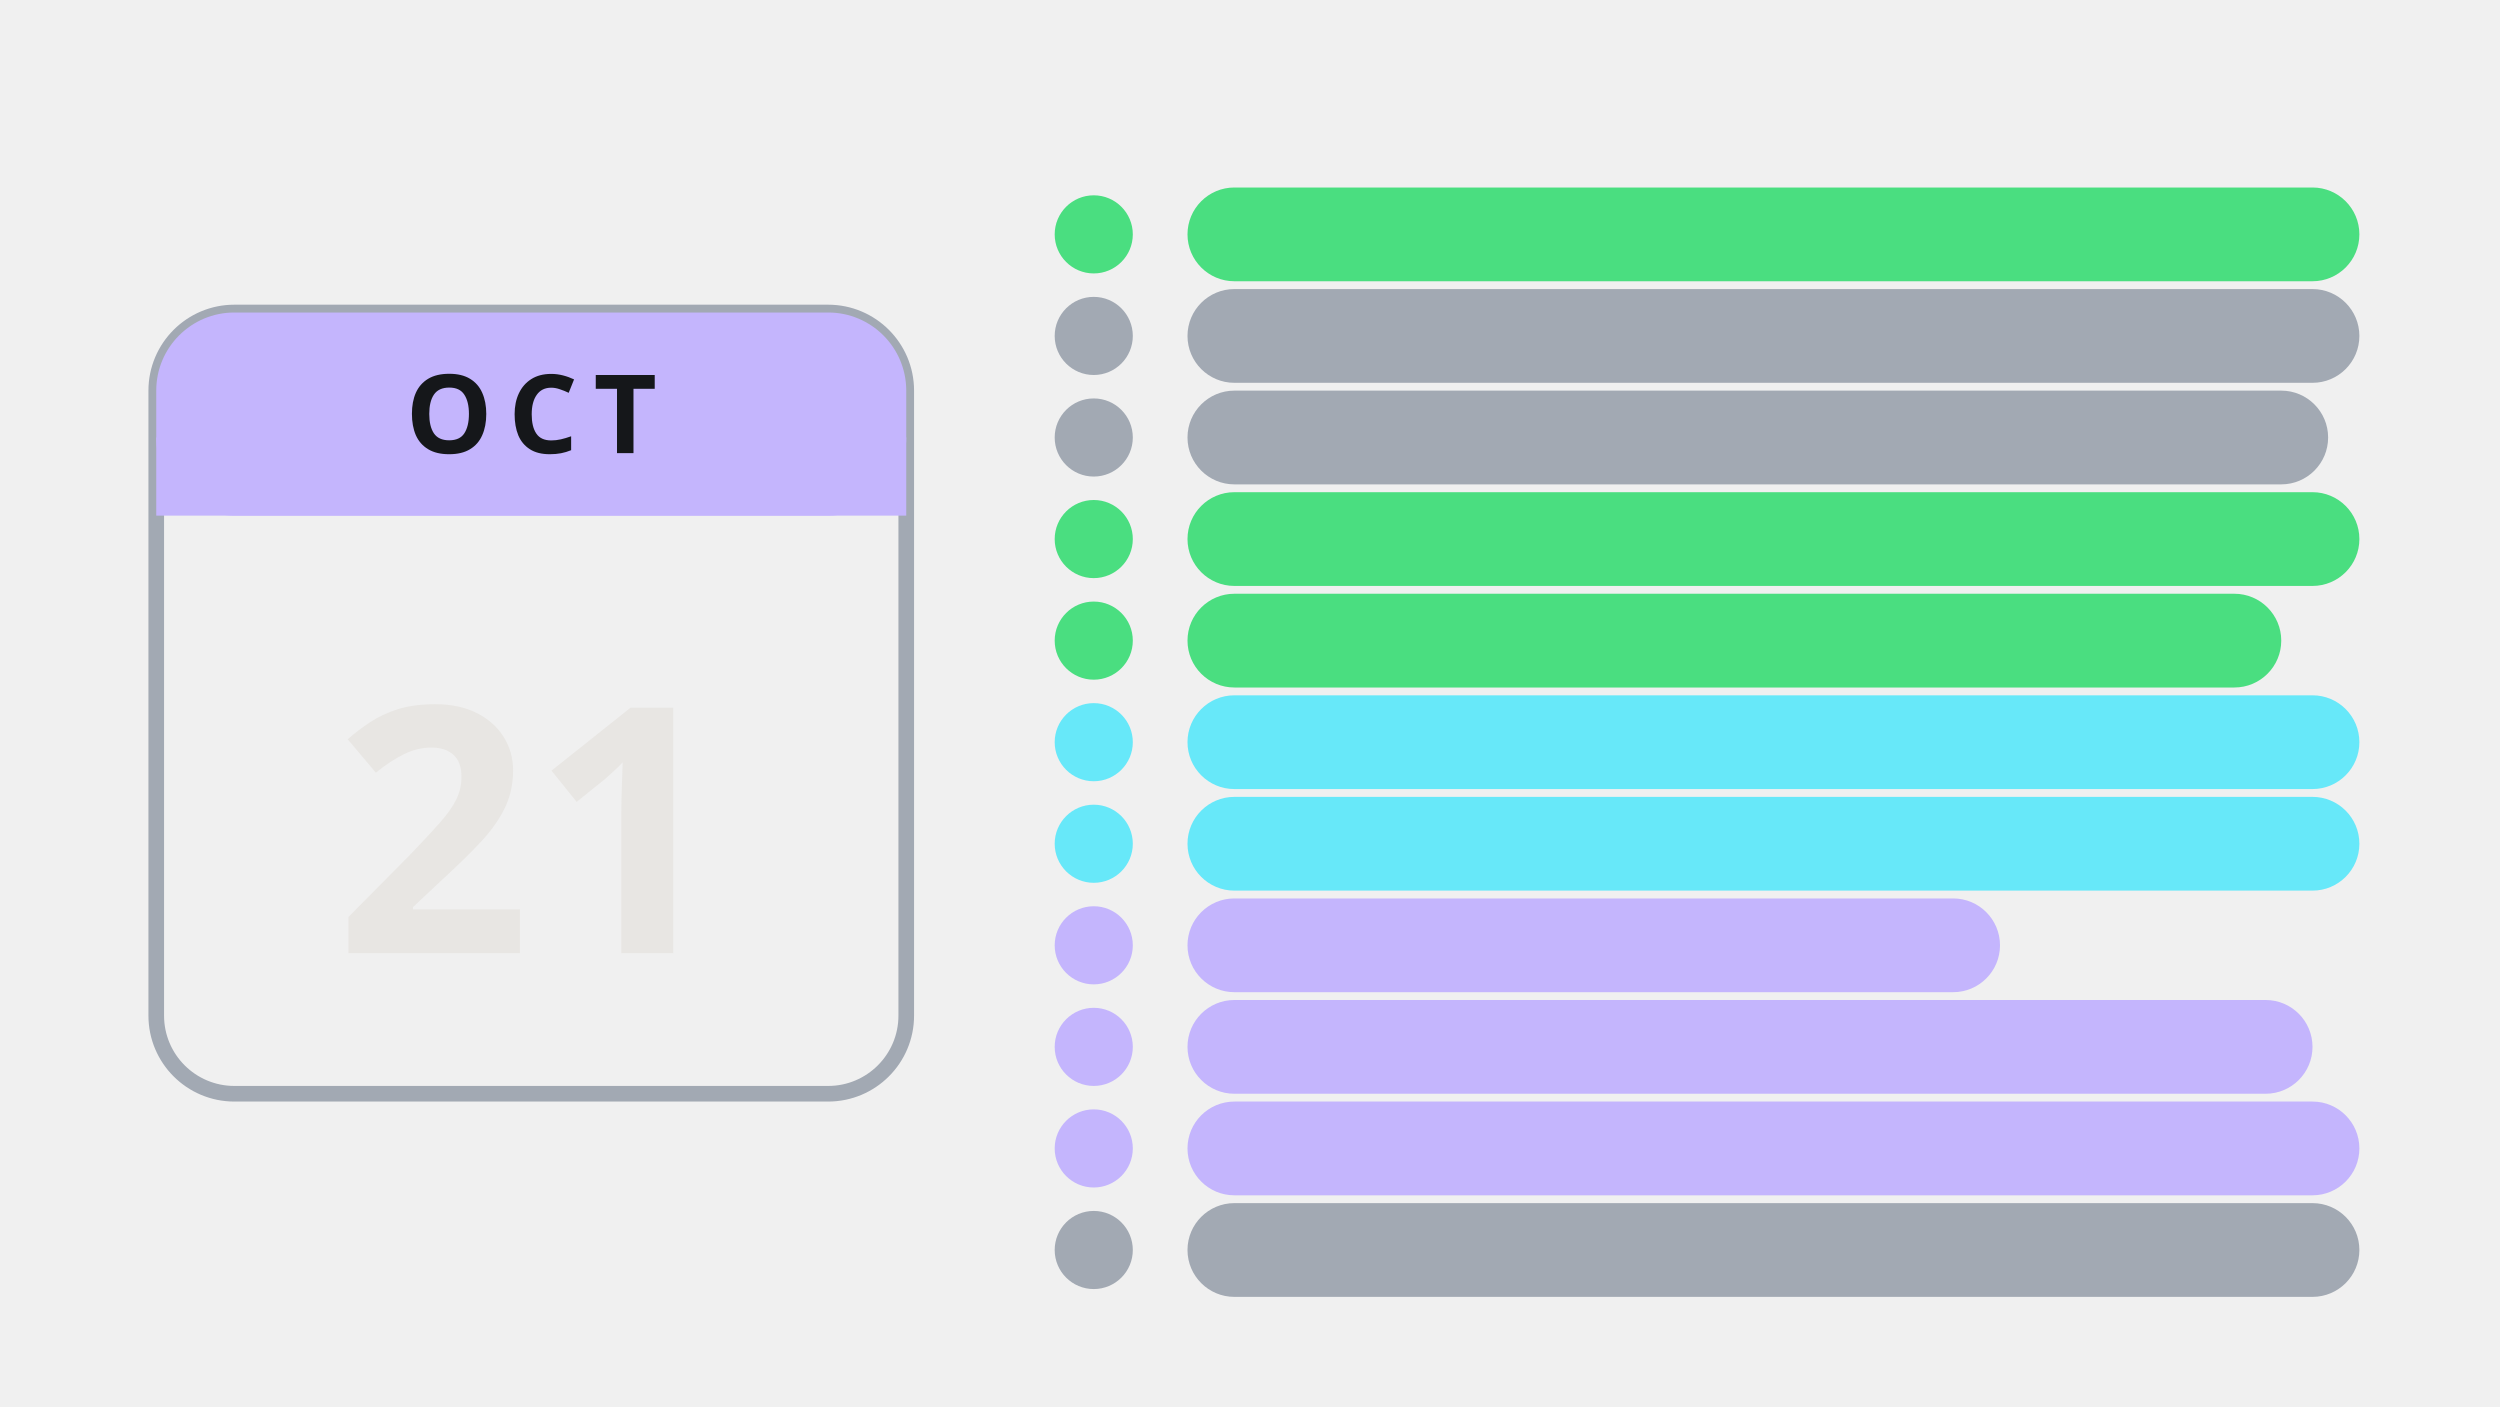
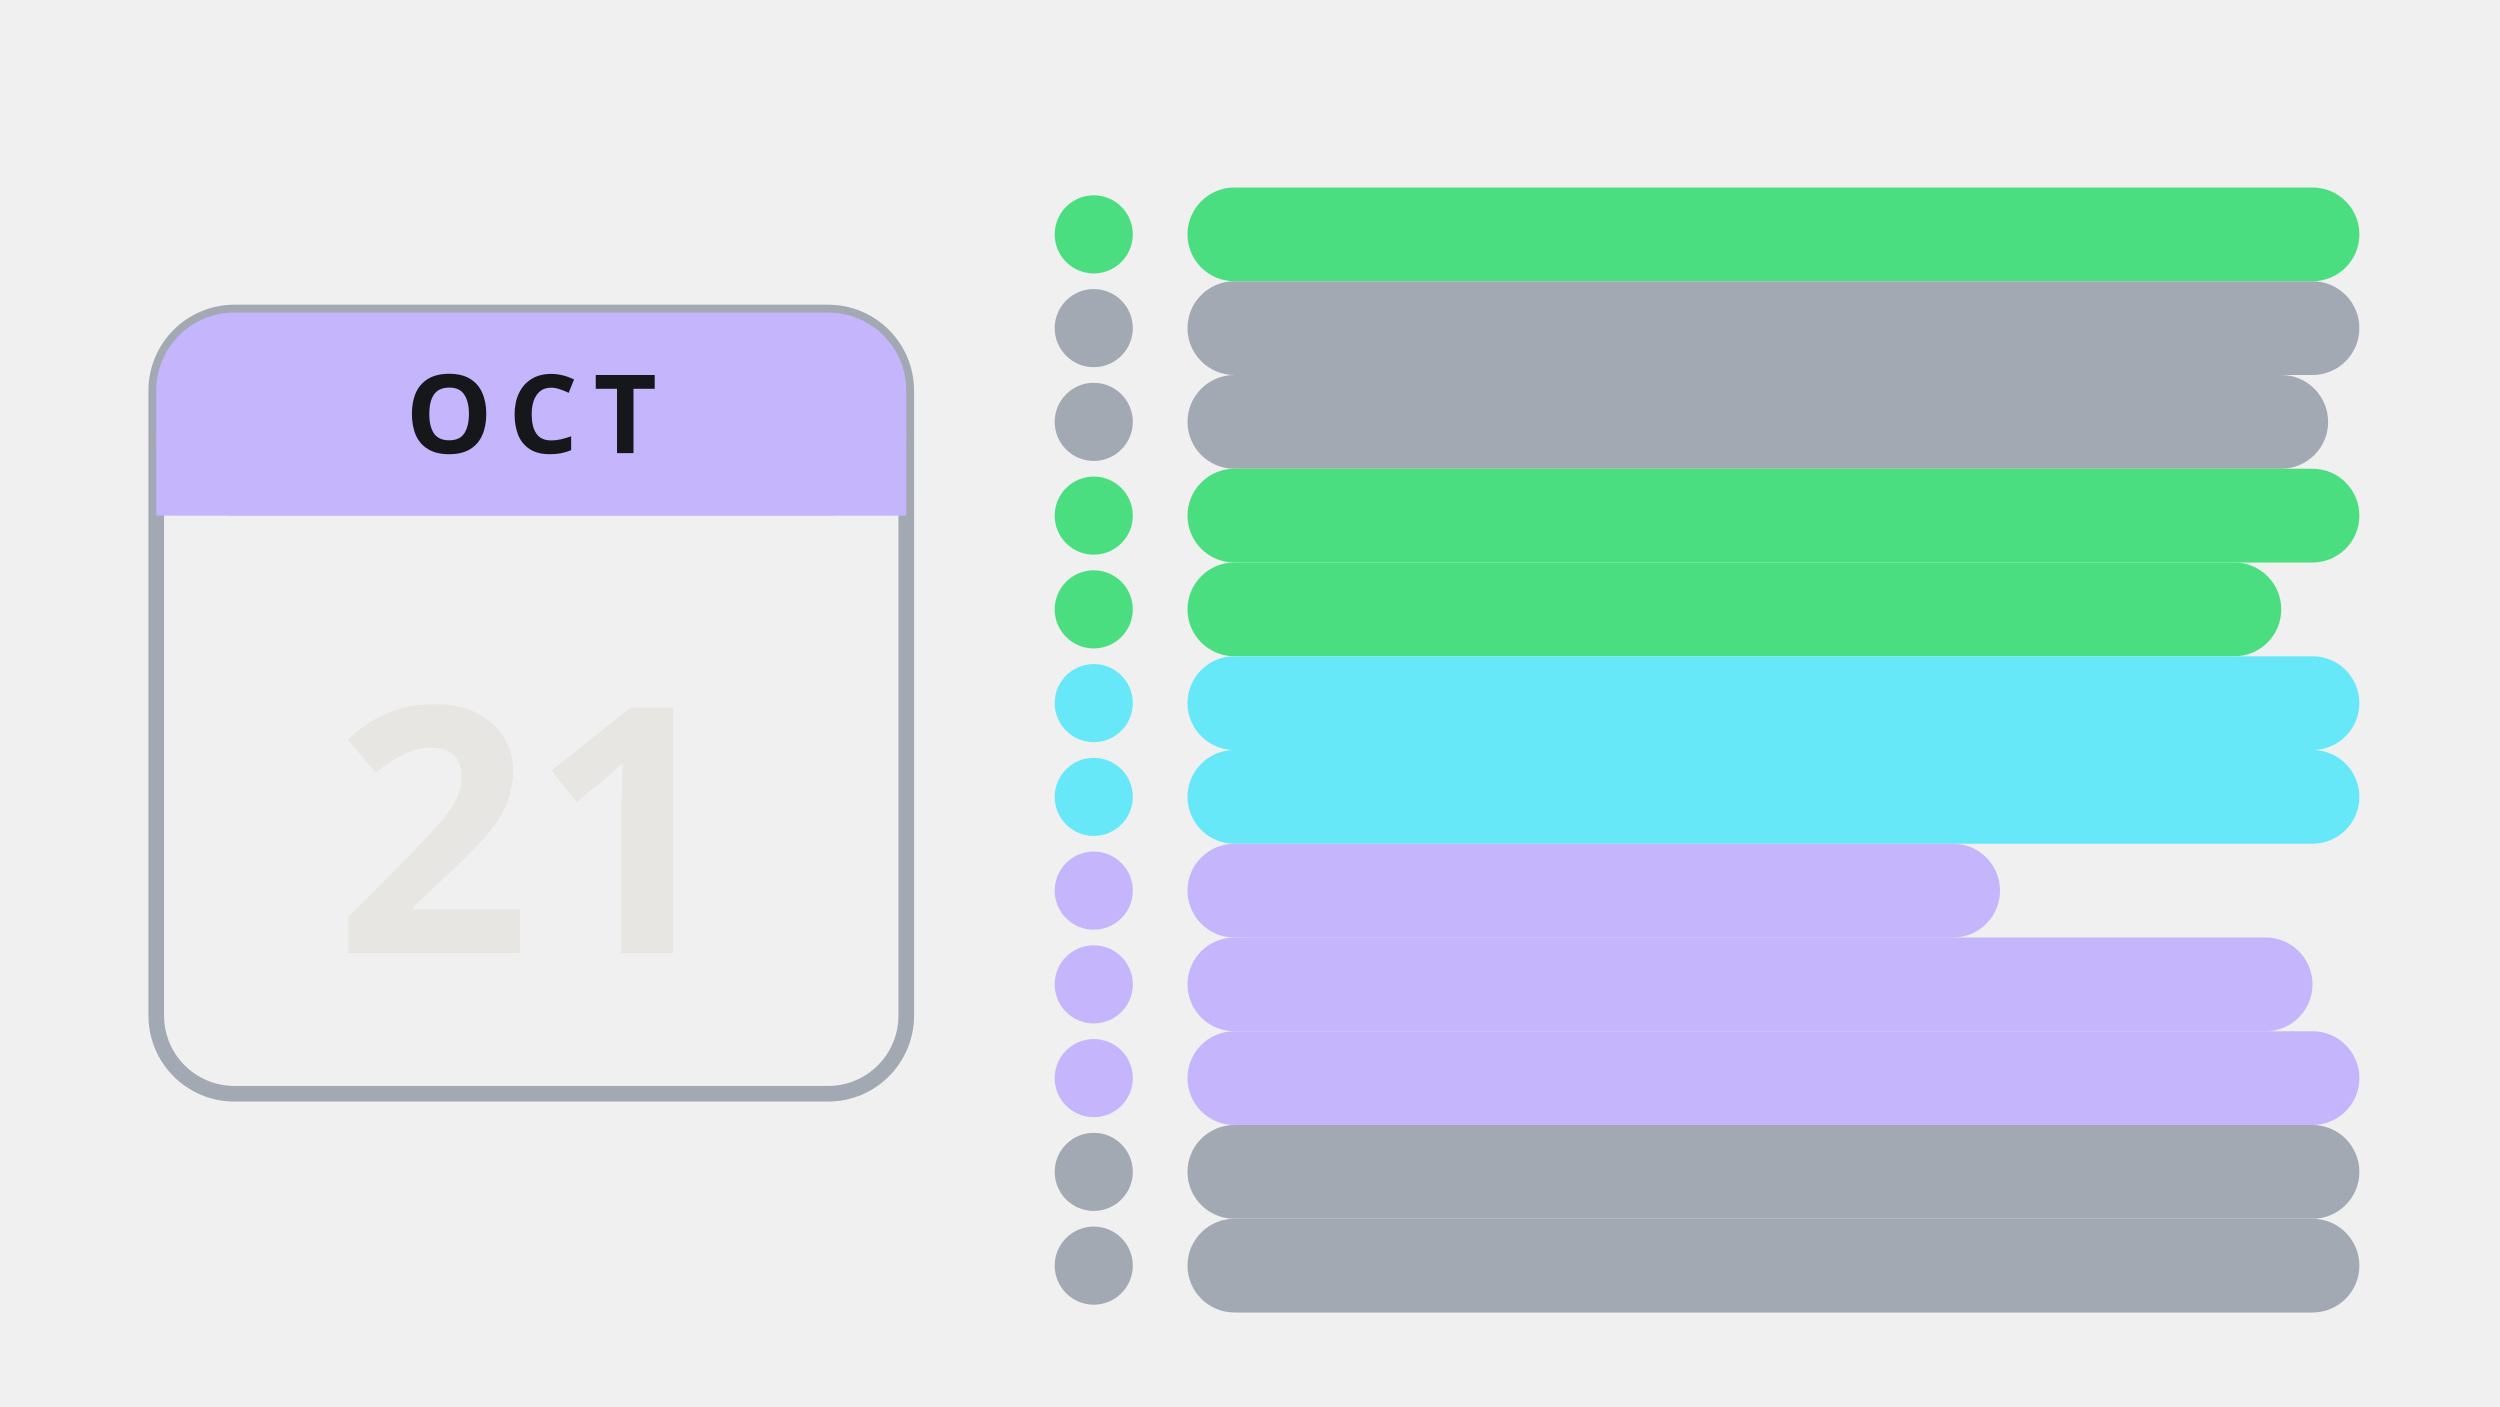
<svg xmlns="http://www.w3.org/2000/svg" viewBox="0 0 320 180">
  <style>.good{fill:#15803d}.warn{fill:#b45309}.accent{fill:#6d28d9}.accent2{fill:#0e7490}.muted{fill:#5b6470}.ink{fill:#1f2328}.box{fill:none;stroke:#5b6470;stroke-width:2}.m{font:700 14px system-ui,sans-serif;letter-spacing:2px}.d{font:700 44px system-ui,sans-serif}.mt{fill:#ffffff}.good{fill:#4ade80}.warn{fill:#fbbf24}.accent{fill:#c4b5fd}.accent2{fill:#67e8f9}.muted{fill:#a2a9b3}.ink{fill:#e8e6e3}.box{fill:none;stroke:#a2a9b3;stroke-width:2}.mt{fill:#15171a}
</style>
  <rect x="20" y="40" width="96" height="100" rx="10" class="box" />
  <rect x="20" y="40" width="96" height="26" rx="10" class="accent" />
  <rect x="20" y="56" width="96" height="10" class="accent" />
  <text x="68" y="58" text-anchor="middle" class="m mt">OCT</text>
  <text x="68" y="122" text-anchor="middle" class="d ink">21</text>
  <circle cx="140" cy="30" r="5" class="good" />
  <rect x="152" y="24" width="150" height="12" rx="6" class="good" />
-   <circle cx="140" cy="43" r="5" class="muted" />
-   <rect x="152" y="37" width="150" height="12" rx="6" class="muted" />
-   <circle cx="140" cy="56" r="5" class="muted" />
-   <rect x="152" y="50" width="146" height="12" rx="6" class="muted" />
-   <circle cx="140" cy="69" r="5" class="good" />
-   <rect x="152" y="63" width="150" height="12" rx="6" class="good" />
-   <circle cx="140" cy="82" r="5" class="good" />
-   <rect x="152" y="76" width="140" height="12" rx="6" class="good" />
-   <circle cx="140" cy="95" r="5" class="accent2" />
-   <rect x="152" y="89" width="150" height="12" rx="6" class="accent2" />
-   <circle cx="140" cy="108" r="5" class="accent2" />
-   <rect x="152" y="102" width="150" height="12" rx="6" class="accent2" />
-   <circle cx="140" cy="121" r="5" class="accent" />
-   <rect x="152" y="115" width="104" height="12" rx="6" class="accent" />
-   <circle cx="140" cy="134" r="5" class="accent" />
-   <rect x="152" y="128" width="144" height="12" rx="6" class="accent" />
-   <circle cx="140" cy="147" r="5" class="accent" />
-   <rect x="152" y="141" width="150" height="12" rx="6" class="accent" />
-   <circle cx="140" cy="160" r="5" class="muted" />
-   <rect x="152" y="154" width="150" height="12" rx="6" class="muted" />
+   <circle cx="140" cy="42" r="5" class="muted" />
+   <rect x="152" y="36" width="150" height="12" rx="6" class="muted" />
+   <circle cx="140" cy="54" r="5" class="muted" />
+   <rect x="152" y="48" width="146" height="12" rx="6" class="muted" />
+   <circle cx="140" cy="66" r="5" class="good" />
+   <rect x="152" y="60" width="150" height="12" rx="6" class="good" />
+   <circle cx="140" cy="78" r="5" class="good" />
+   <rect x="152" y="72" width="140" height="12" rx="6" class="good" />
+   <circle cx="140" cy="90" r="5" class="accent2" />
+   <rect x="152" y="84" width="150" height="12" rx="6" class="accent2" />
+   <circle cx="140" cy="102" r="5" class="accent2" />
+   <rect x="152" y="96" width="150" height="12" rx="6" class="accent2" />
+   <circle cx="140" cy="114" r="5" class="accent" />
+   <rect x="152" y="108" width="104" height="12" rx="6" class="accent" />
+   <circle cx="140" cy="126" r="5" class="accent" />
+   <rect x="152" y="120" width="144" height="12" rx="6" class="accent" />
+   <circle cx="140" cy="138" r="5" class="accent" />
+   <rect x="152" y="132" width="150" height="12" rx="6" class="accent" />
+   <circle cx="140" cy="150" r="5" class="muted" />
+   <rect x="152" y="144" width="150" height="12" rx="6" class="muted" />
+   <circle cx="140" cy="162" r="5" class="muted" />
+   <rect x="152" y="156" width="150" height="12" rx="6" class="muted" />
</svg>
